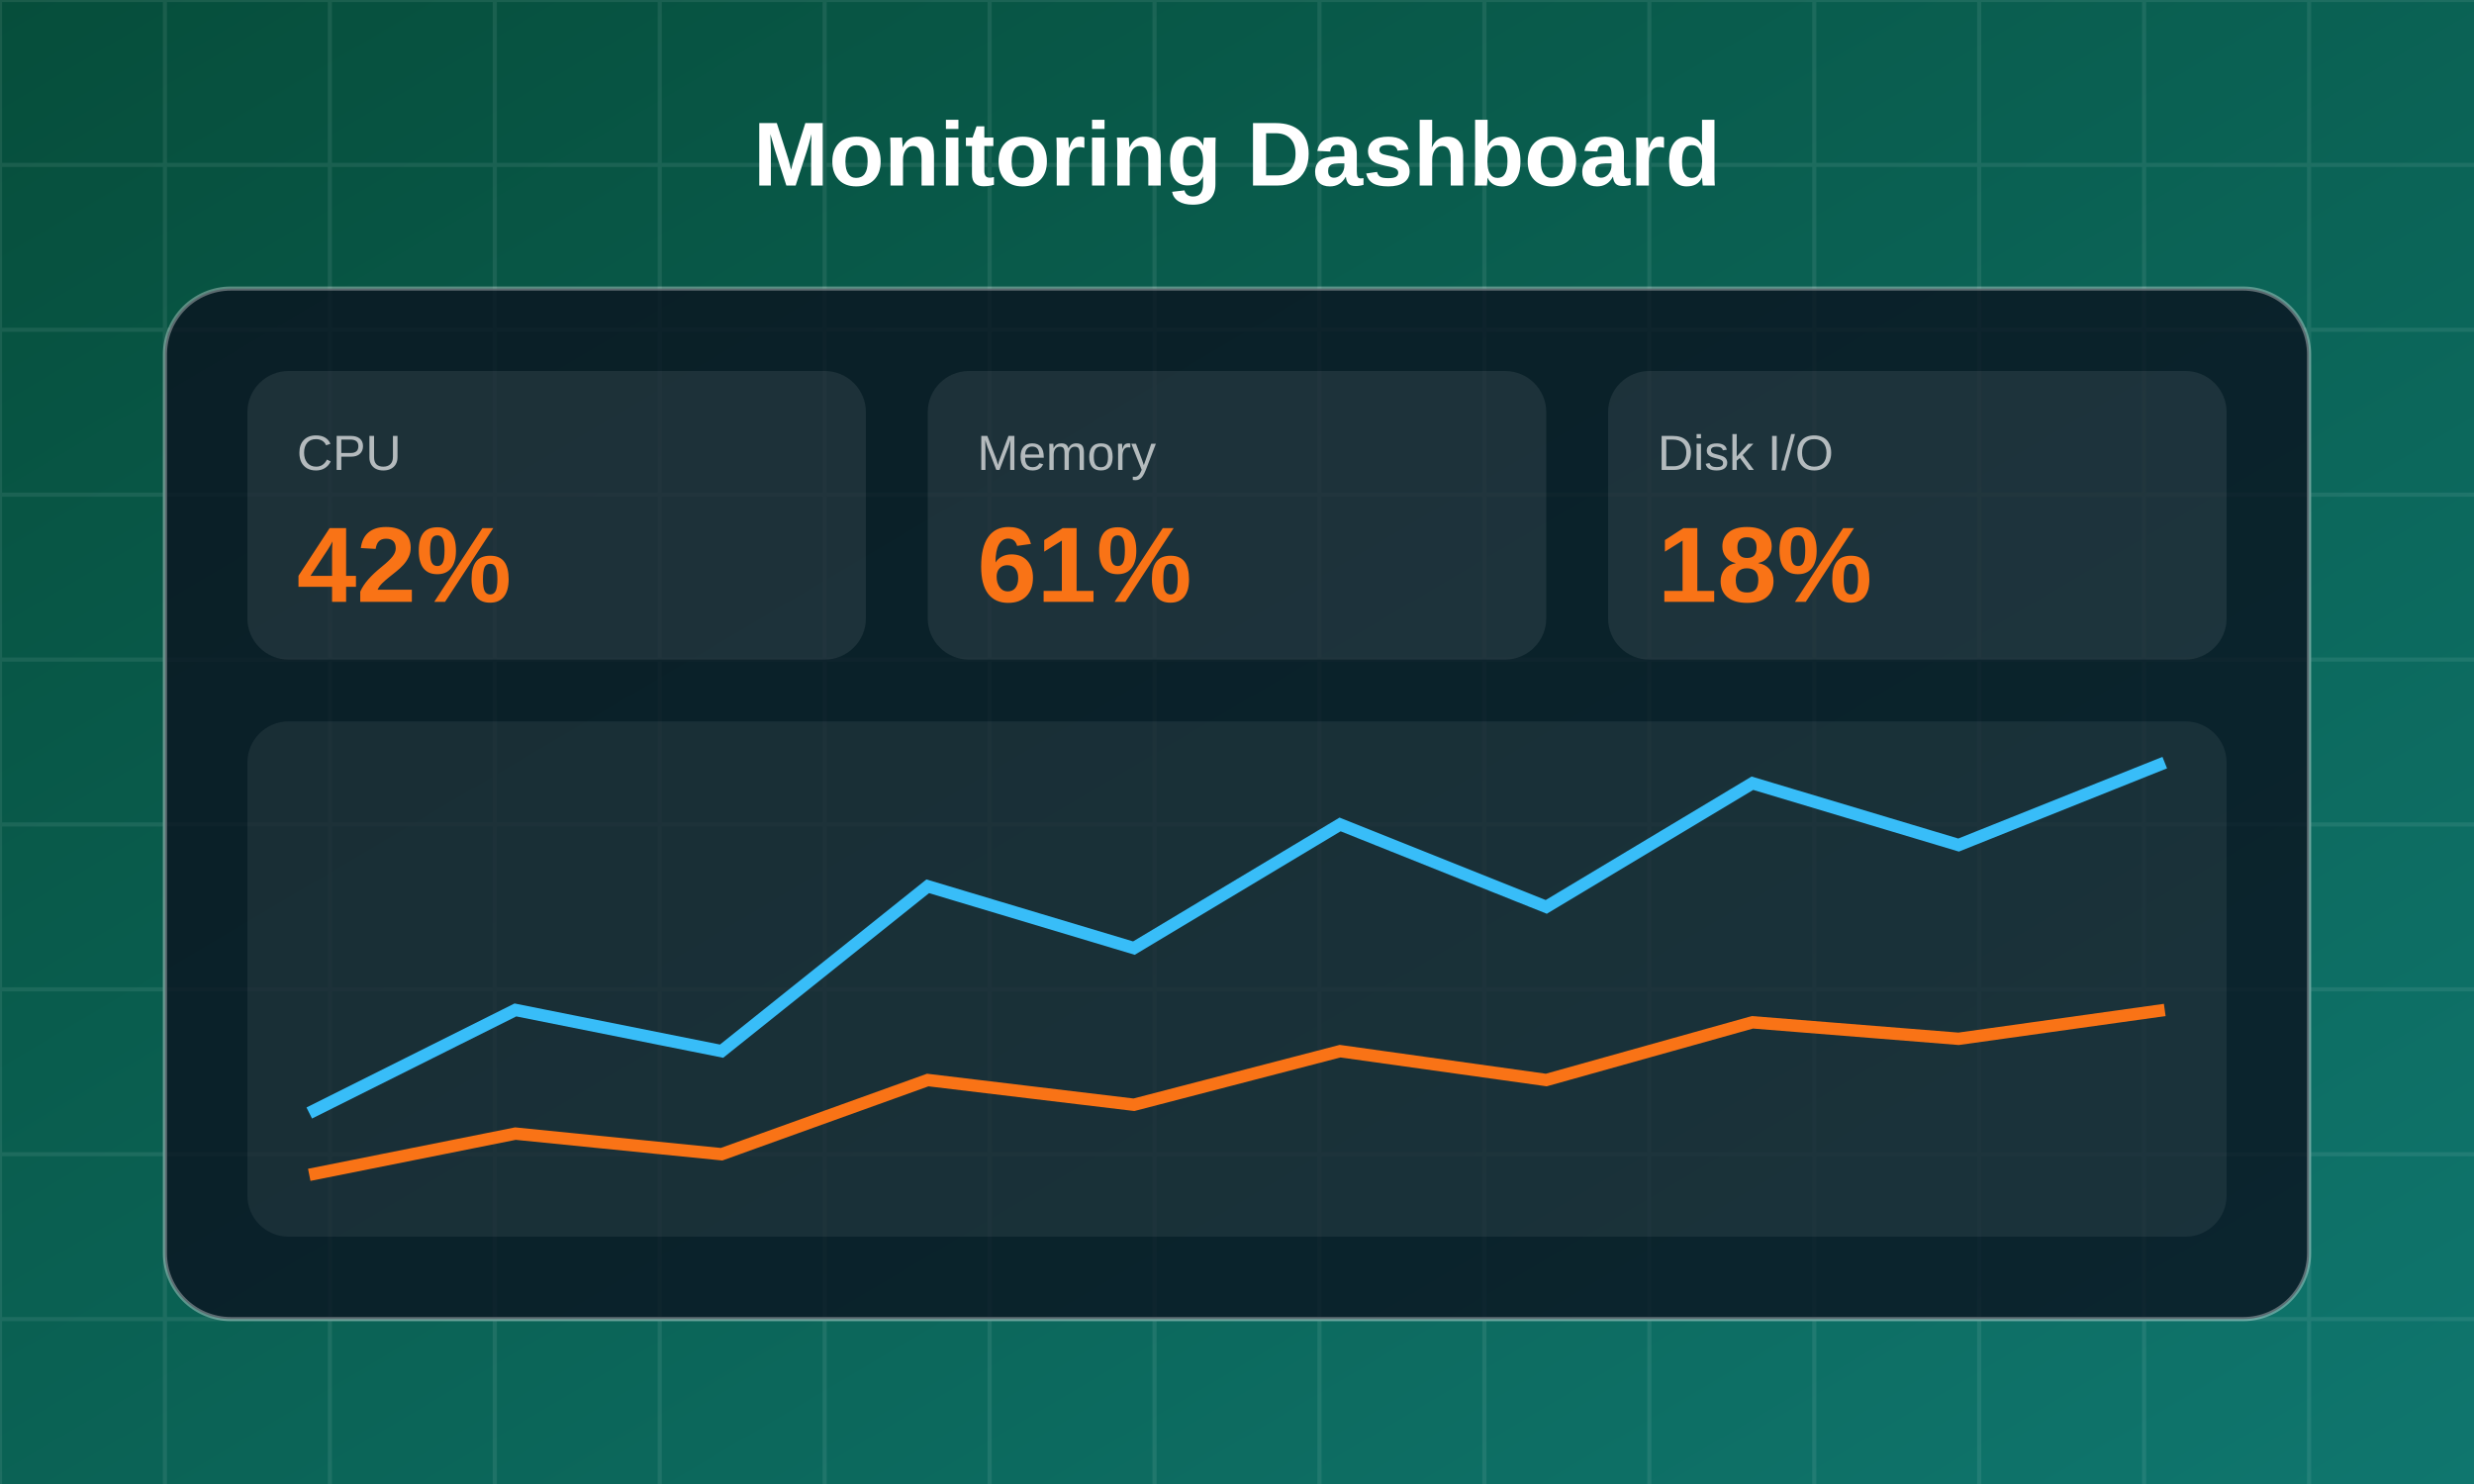
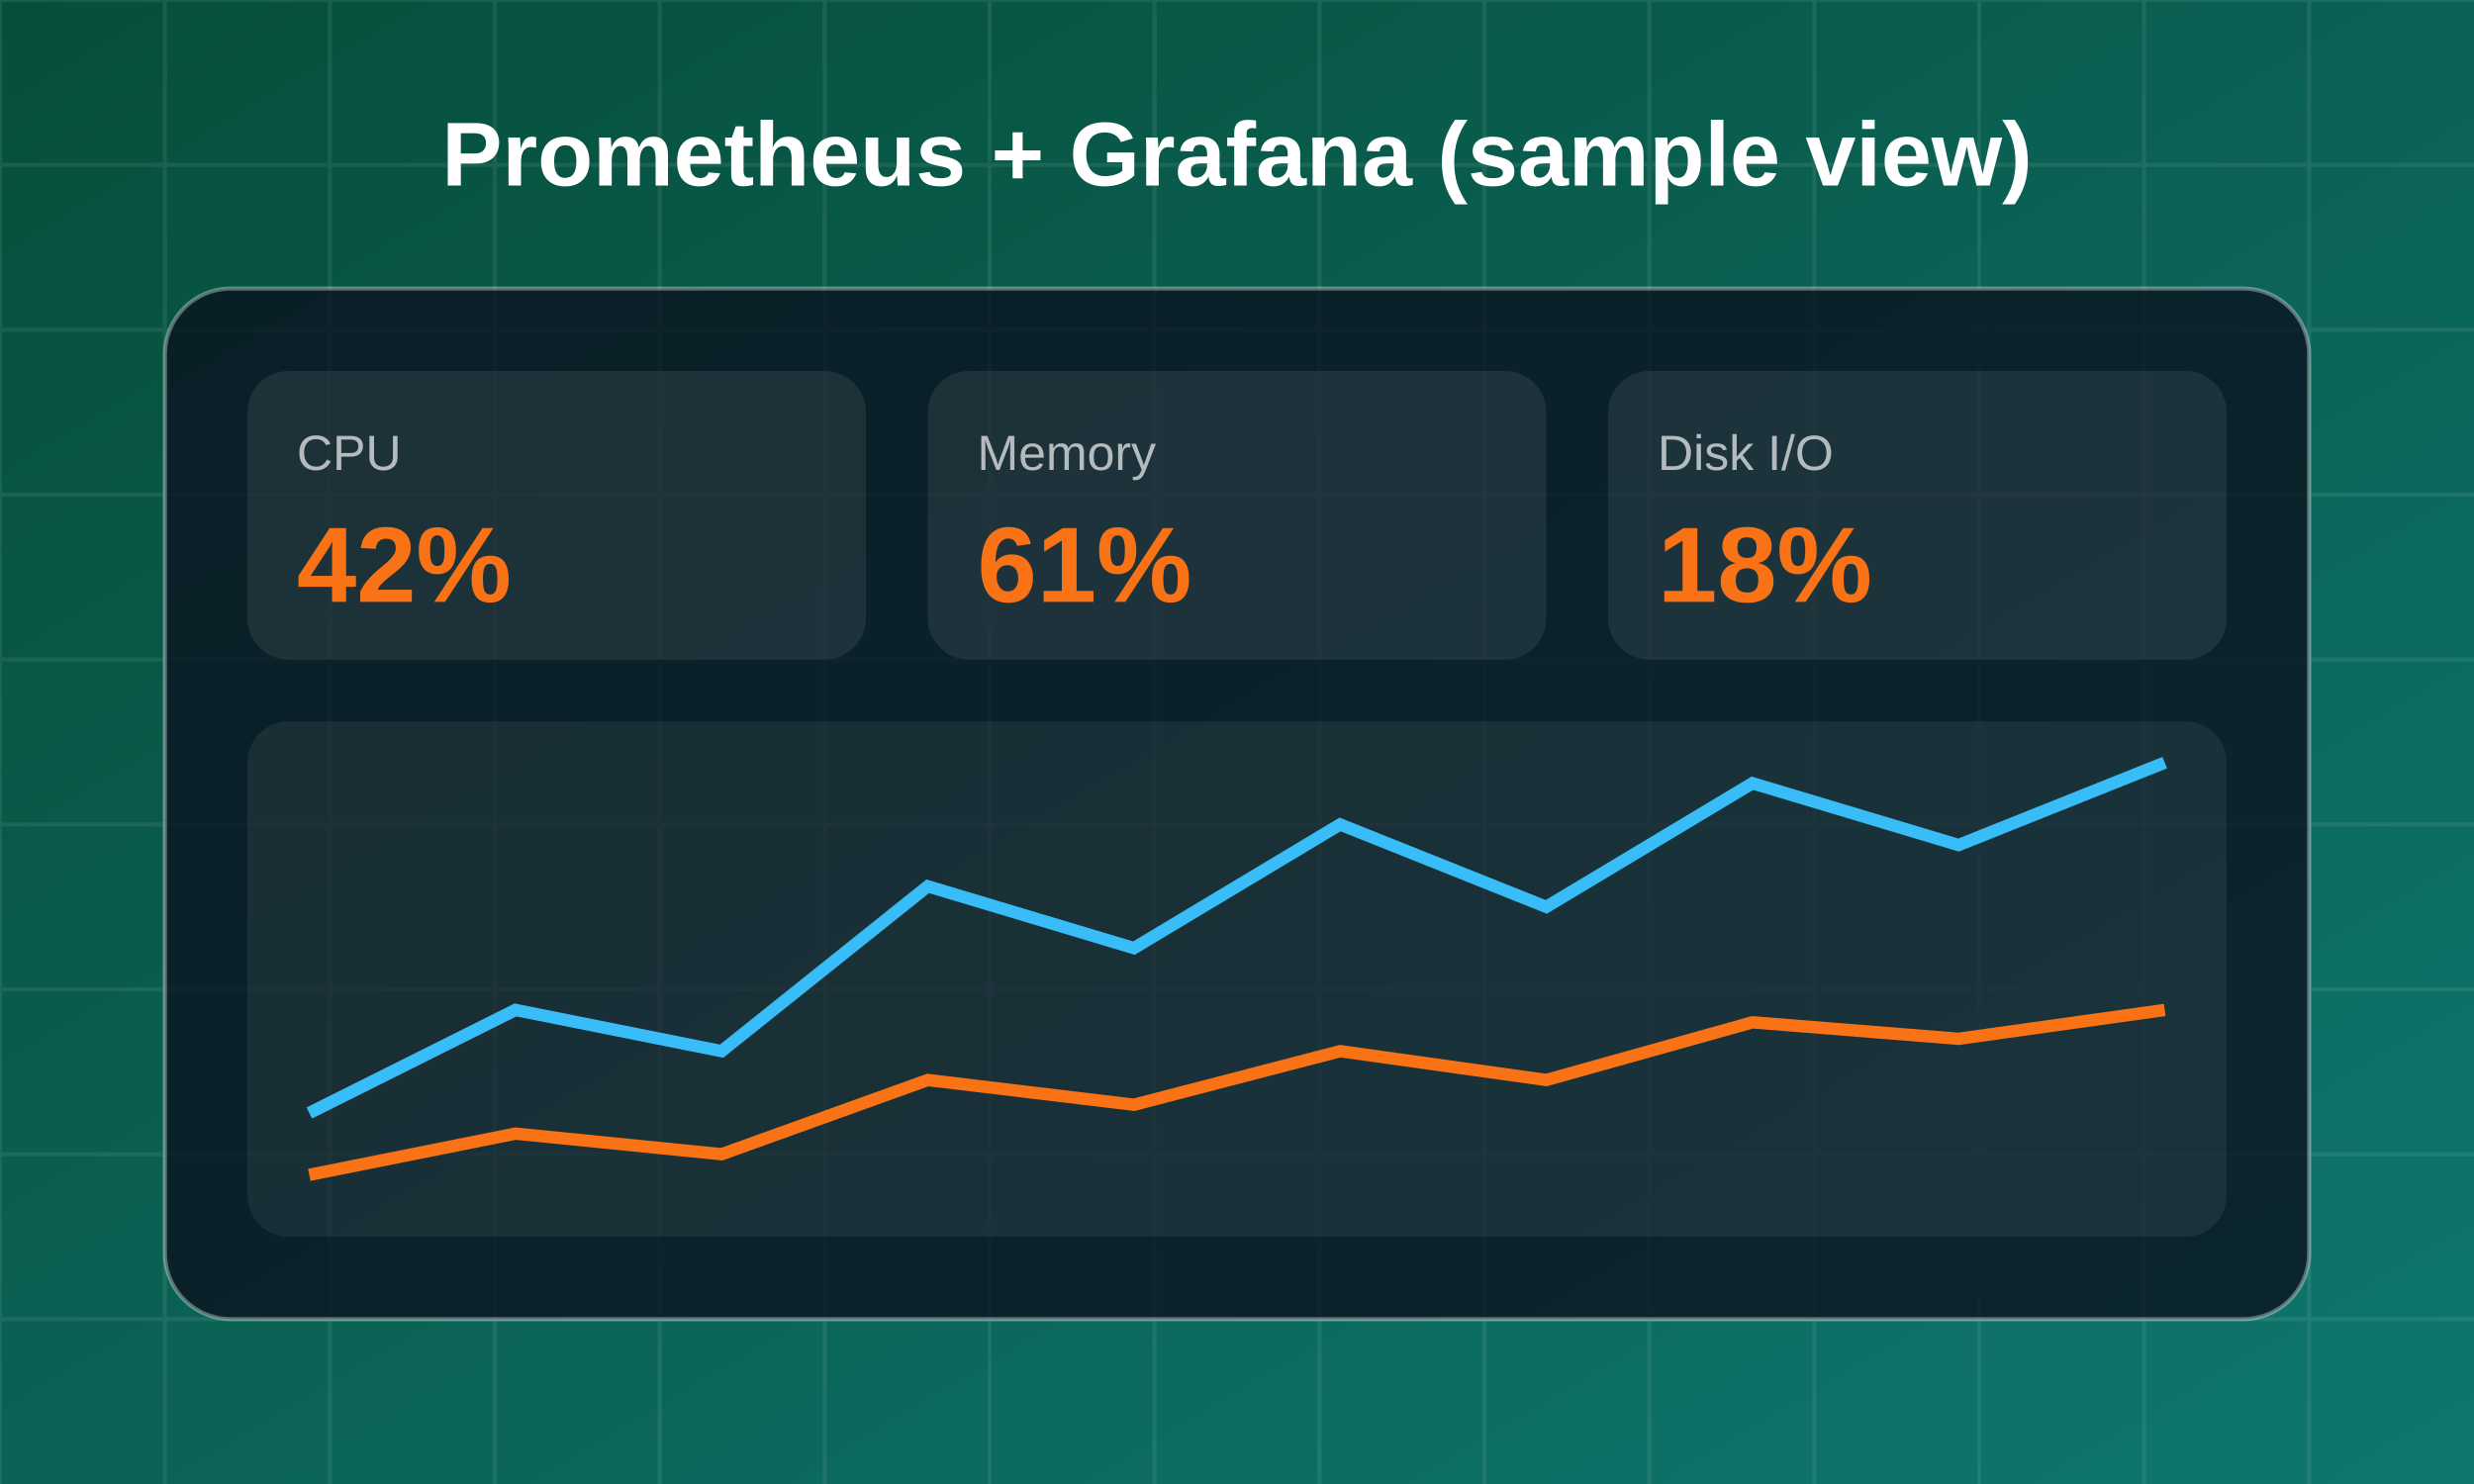
<svg xmlns="http://www.w3.org/2000/svg" viewBox="0 0 600 360" font-family="Poppins,Arial,sans-serif">
  <defs>
    <linearGradient id="g" x1="0" y1="0" x2="1" y2="1">
      <stop offset="0" stop-color="#064e3b" />
      <stop offset="1" stop-color="#0f766e" />
    </linearGradient>
  </defs>
  <rect width="600" height="360" fill="url(#g)" />
  <g opacity=".08" stroke="#fff">
    <path d="M0 0V360" />
    <path d="M40 0V360" />
    <path d="M80 0V360" />
    <path d="M120 0V360" />
    <path d="M160 0V360" />
    <path d="M200 0V360" />
    <path d="M240 0V360" />
    <path d="M280 0V360" />
    <path d="M320 0V360" />
    <path d="M360 0V360" />
    <path d="M400 0V360" />
    <path d="M440 0V360" />
    <path d="M480 0V360" />
    <path d="M520 0V360" />
    <path d="M560 0V360" />
    <path d="M0 0H600" />
    <path d="M0 40H600" />
    <path d="M0 80H600" />
    <path d="M0 120H600" />
    <path d="M0 160H600" />
    <path d="M0 200H600" />
    <path d="M0 240H600" />
    <path d="M0 280H600" />
    <path d="M0 320H600" />
  </g>
-   <text x="300" y="45" fill="#fff" font-size="22" font-weight="700" text-anchor="middle">Monitoring Dashboard</text>
+   <text x="300" y="45" fill="#fff" font-size="22" font-weight="700" text-anchor="middle">Prometheus + Grafana (sample view)</text>
  <rect x="40" y="70" width="520" height="250" rx="16" fill="#0b1220cc" stroke="#ffffff55" />
  <rect x="60" y="90" width="150" height="70" rx="10" fill="#ffffff14" />
  <text x="72" y="114" fill="#ffffffaa" font-size="12">CPU</text>
  <text x="72" y="146" fill="#f97316" font-size="26" font-weight="700">42%</text>
  <rect x="225" y="90" width="150" height="70" rx="10" fill="#ffffff14" />
  <text x="237" y="114" fill="#ffffffaa" font-size="12">Memory</text>
  <text x="237" y="146" fill="#f97316" font-size="26" font-weight="700">61%</text>
  <rect x="390" y="90" width="150" height="70" rx="10" fill="#ffffff14" />
  <text x="402" y="114" fill="#ffffffaa" font-size="12">Disk I/O</text>
  <text x="402" y="146" fill="#f97316" font-size="26" font-weight="700">18%</text>
  <rect x="60" y="175" width="480" height="125" rx="10" fill="#ffffff10" />
  <polyline points="75,270 125,245 175,255 225,215 275,230 325,200 375,220 425,190 475,205 525,185" fill="none" stroke="#38bdf8" stroke-width="3" />
  <polyline points="75,285 125,275 175,280 225,262 275,268 325,255 375,262 425,248 475,252 525,245" fill="none" stroke="#f97316" stroke-width="3" />
</svg>
